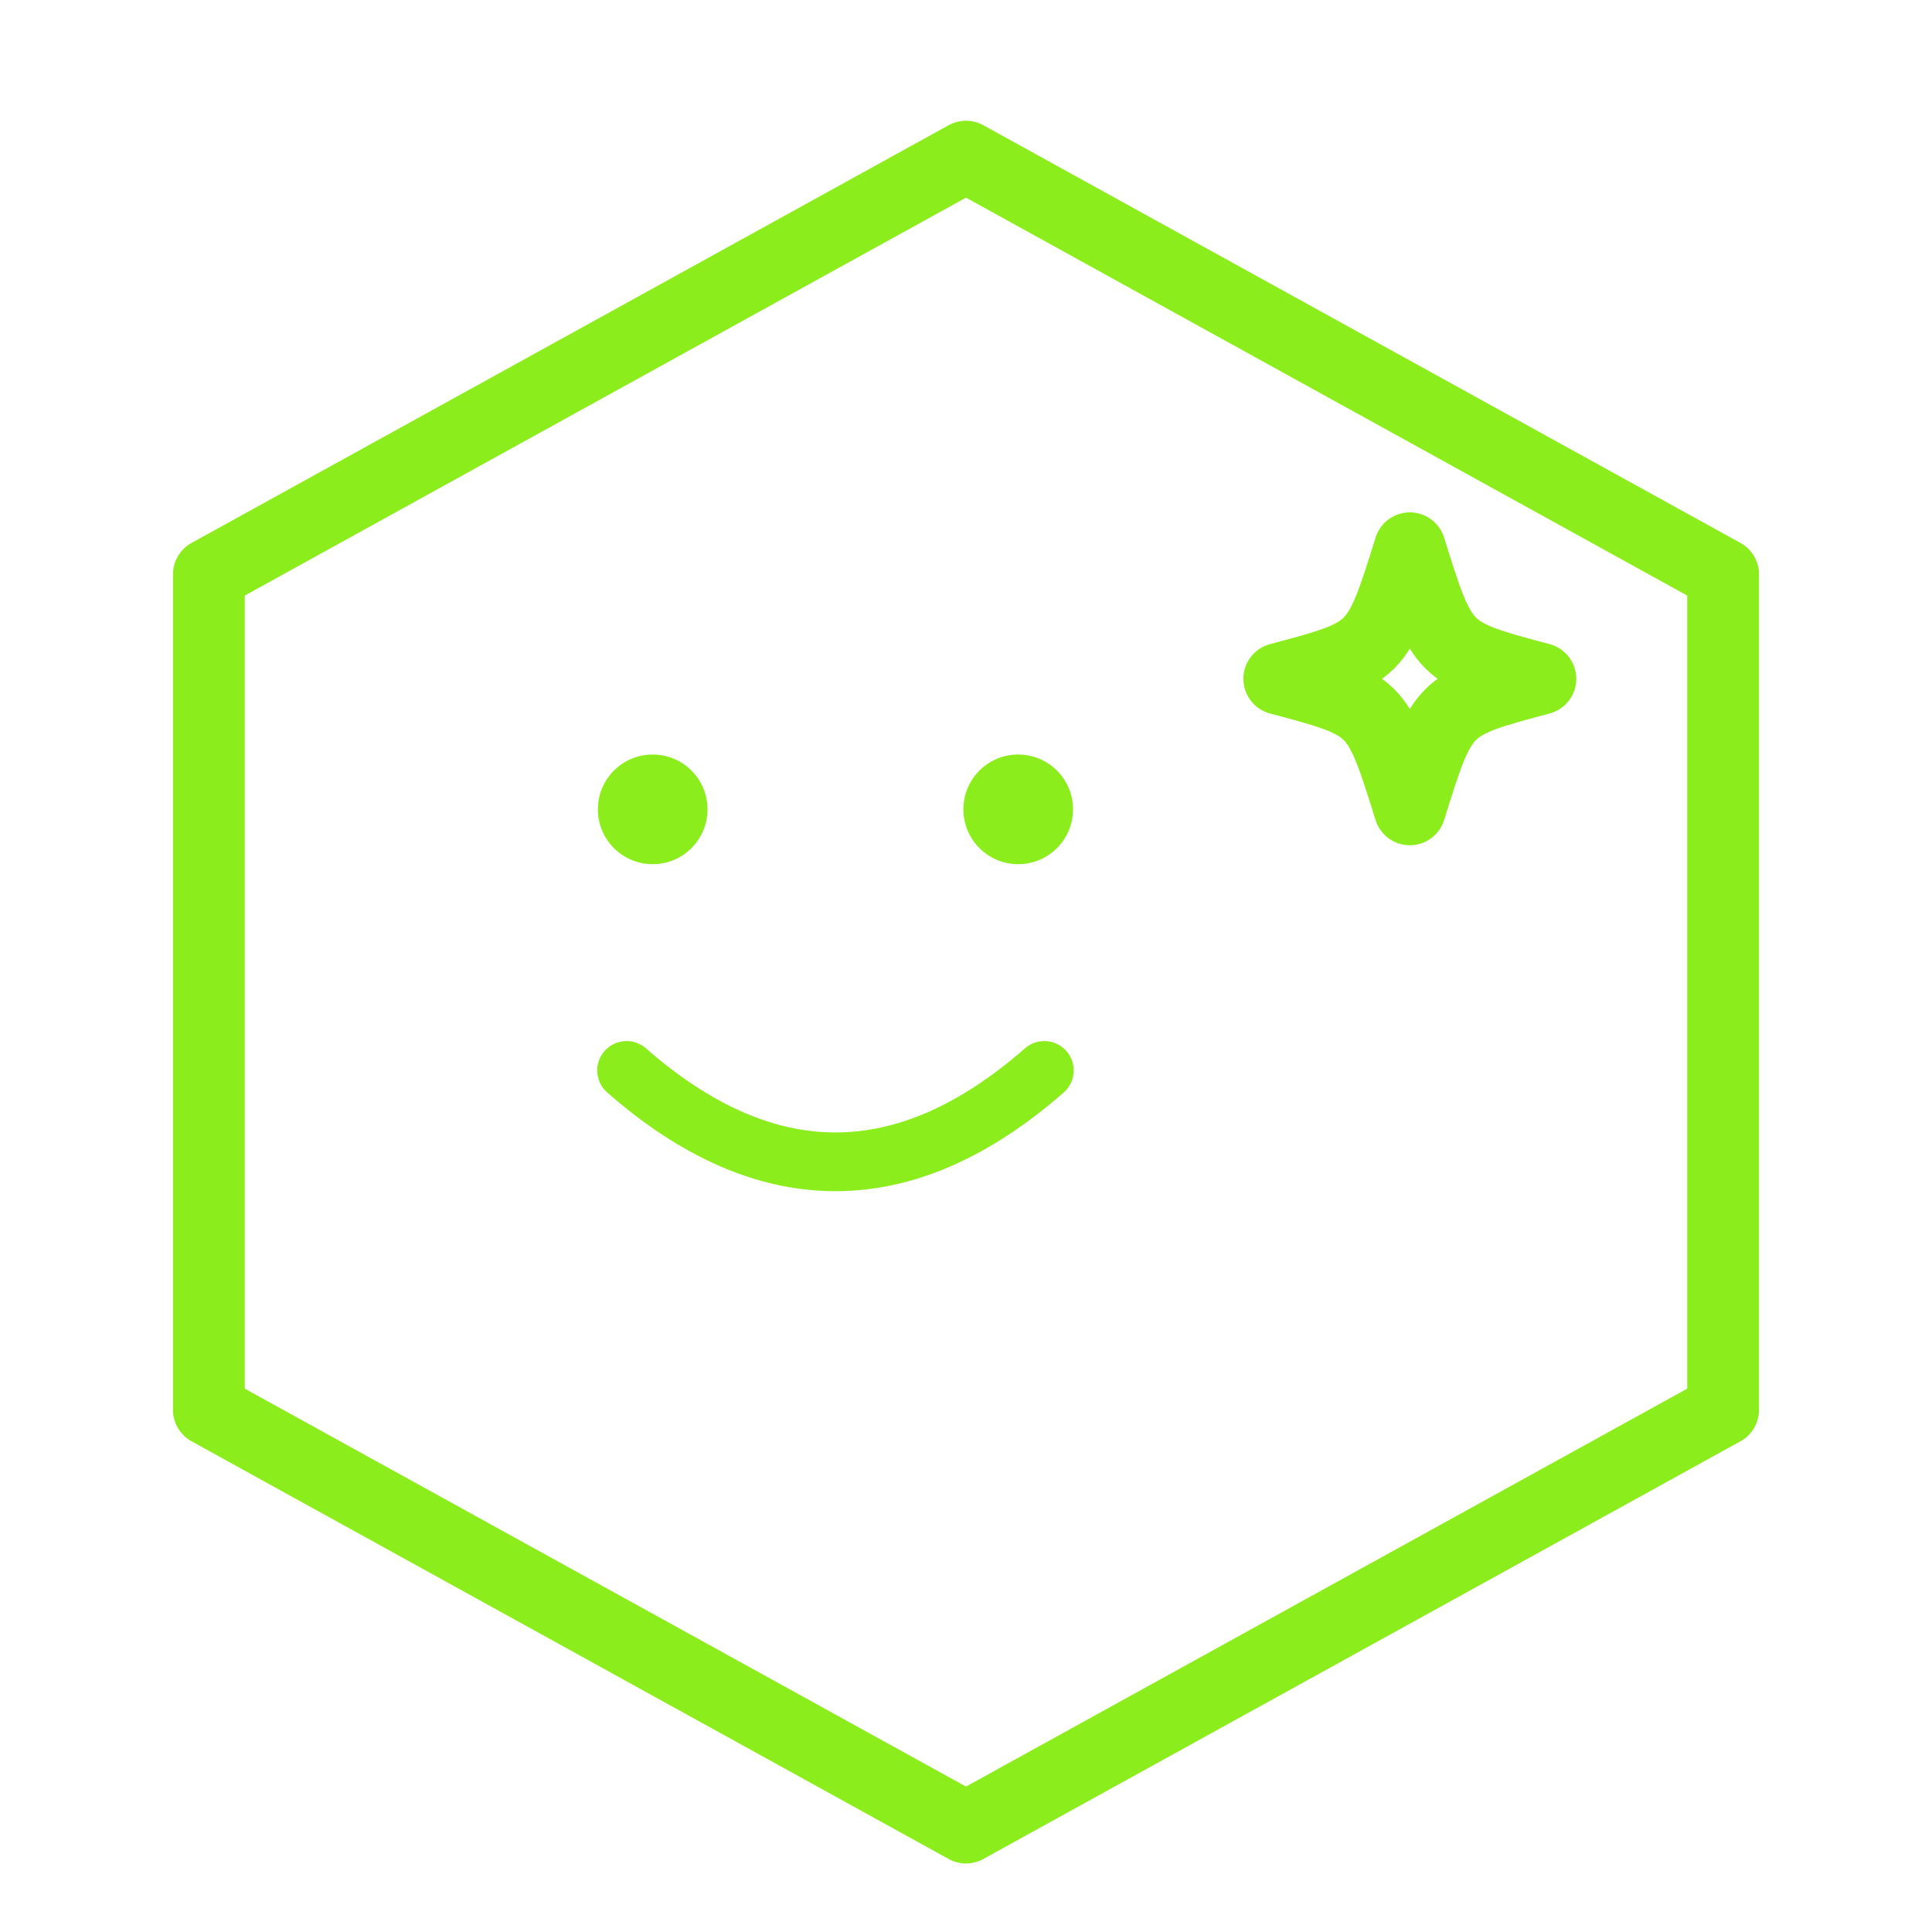
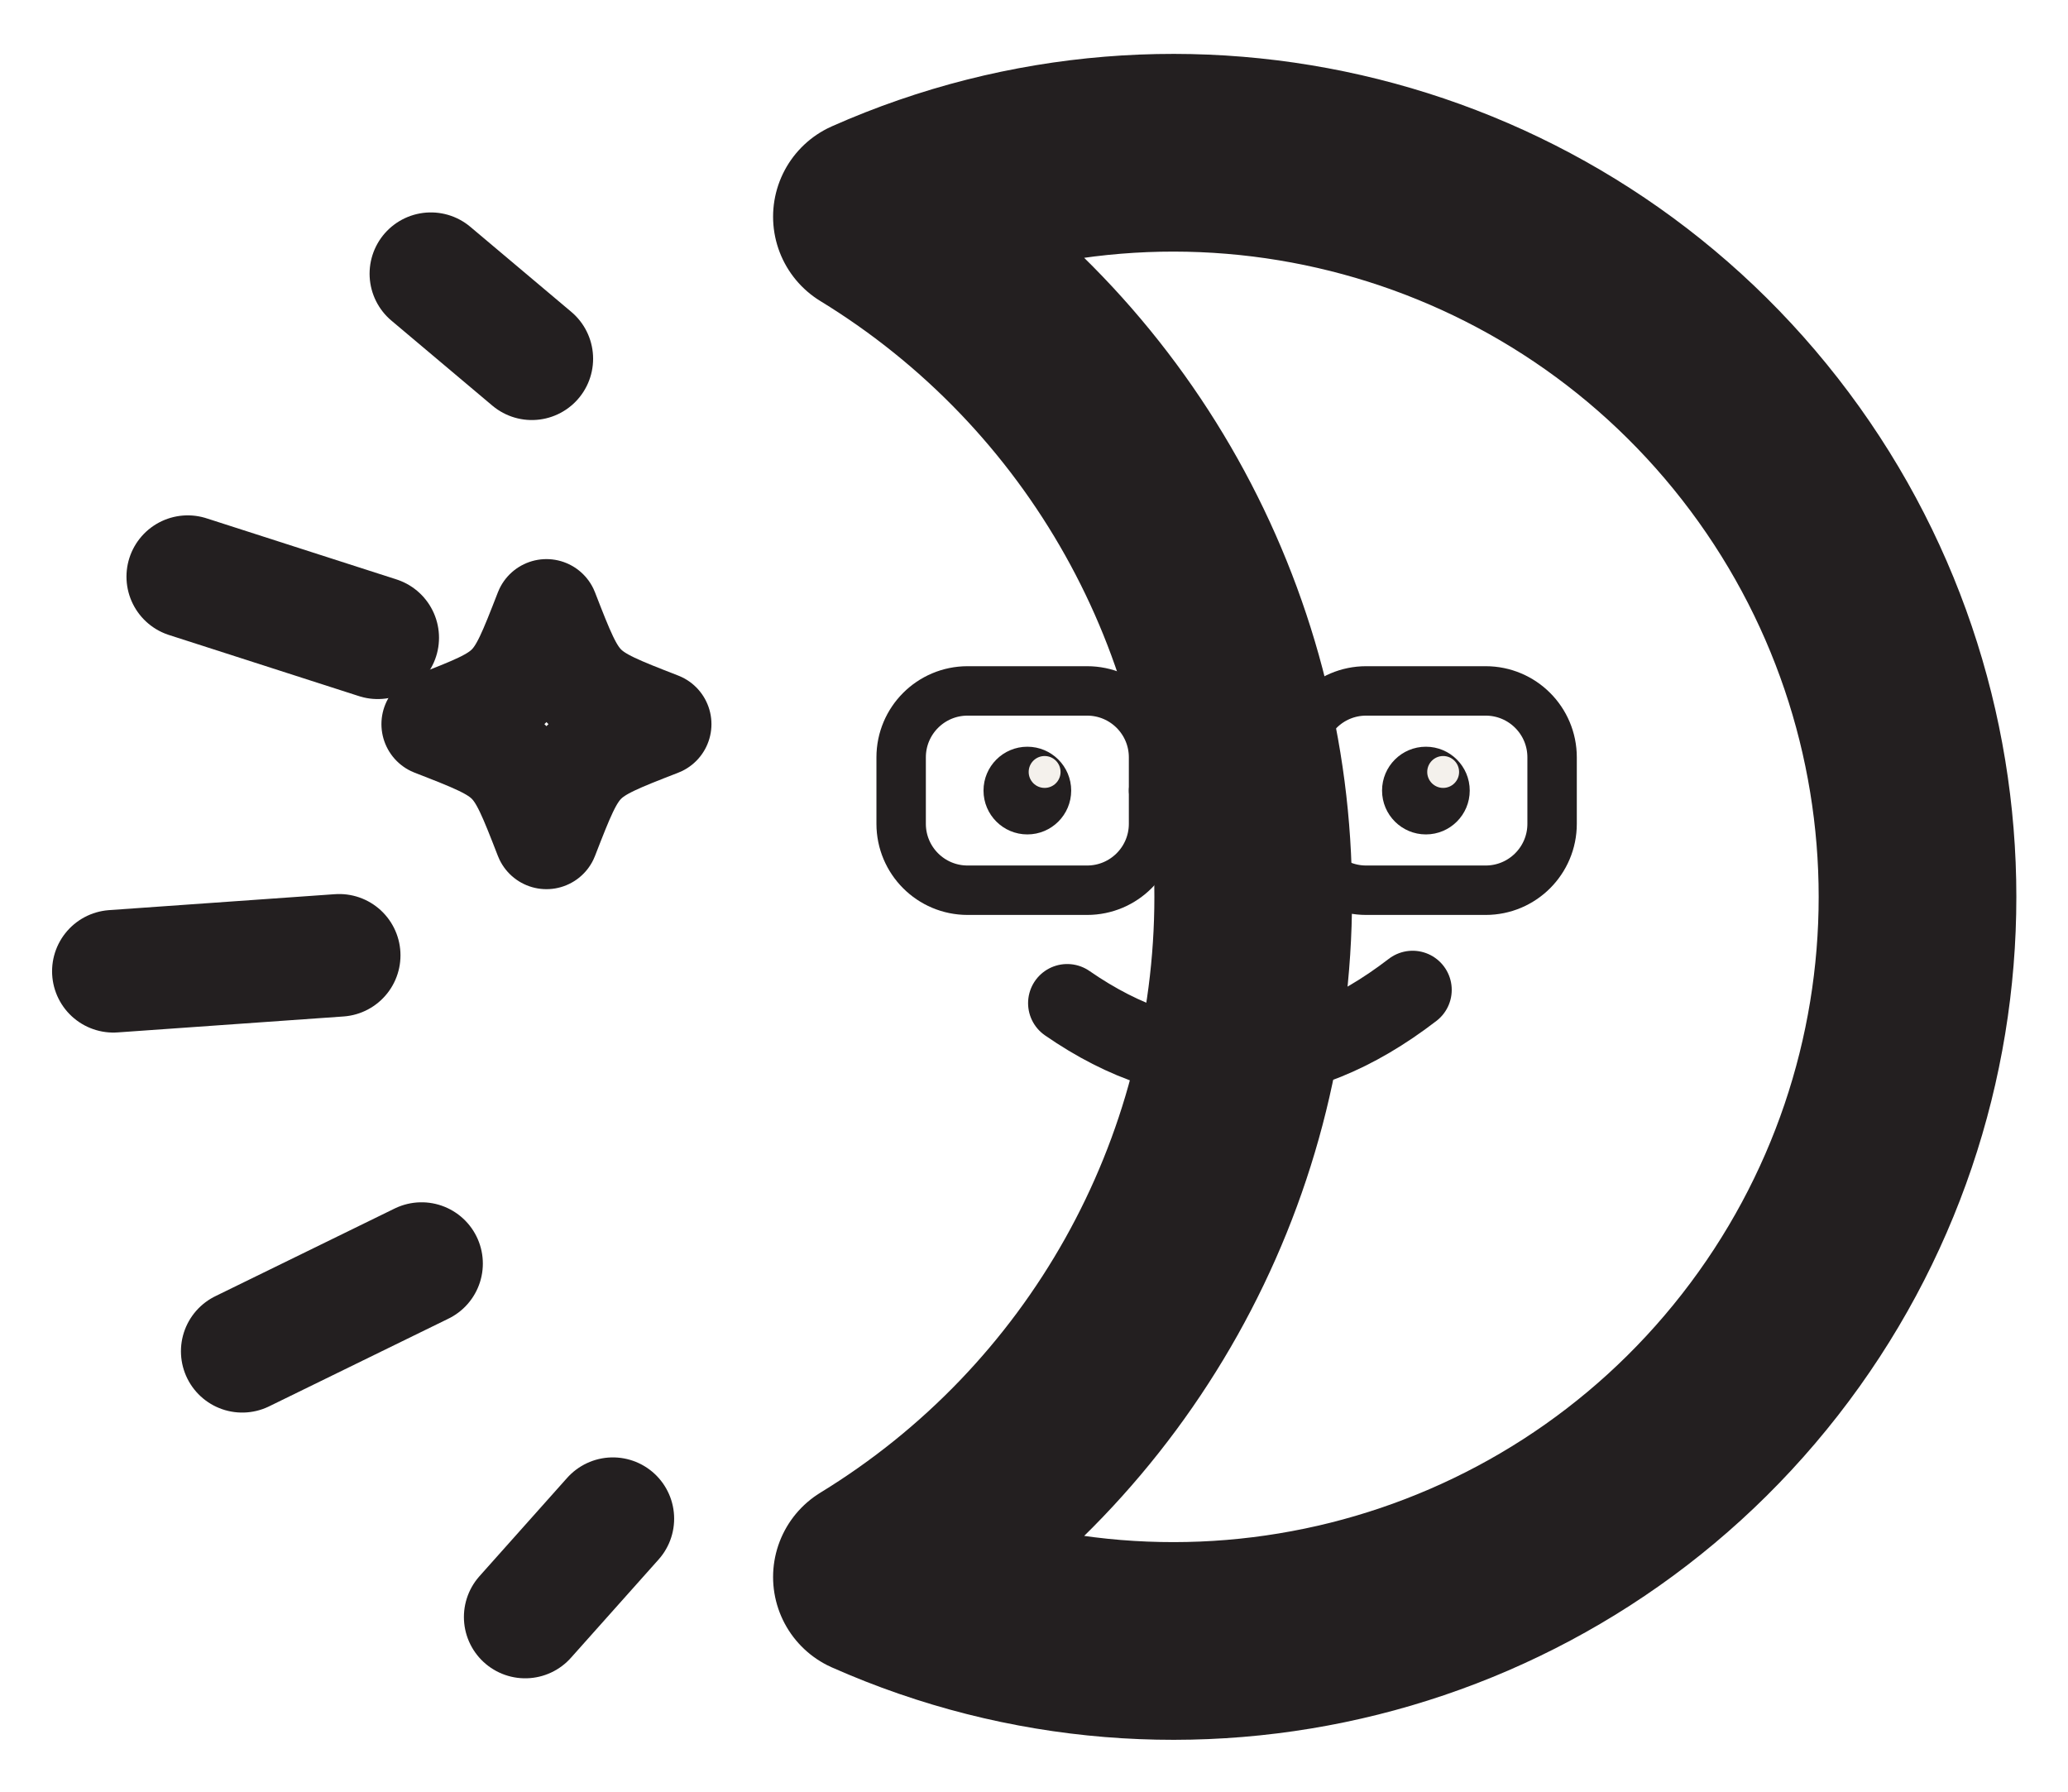
- <svg xmlns="http://www.w3.org/2000/svg" viewBox="0 0 148 148">
-   <path d="M74 12 L132 44 L132 108 L74 140 L16 108 L16 44 Z" fill="none" stroke="#8BED1C" stroke-width="5.5" stroke-linejoin="round" stroke-linecap="round" />
-   <circle cx="50" cy="62" r="4.2" fill="#8BED1C" />
-   <circle cx="78" cy="62" r="4.2" fill="#8BED1C" />
-   <path d="M48 82 Q64 96 80 82" fill="none" stroke="#8BED1C" stroke-width="4.5" stroke-linecap="round" />
-   <path d="M108 42 C110.5 50 110.5 50 118 52 C110.5 54 110.5 54 108 62 C105.5 54 105.5 54 98 52 C105.5 50 105.5 50 108 42 Z" fill="none" stroke="#8BED1C" stroke-width="5.5" stroke-linejoin="round" stroke-linecap="round" />
+ <svg xmlns="http://www.w3.org/2000/svg" viewBox="-30.333 6.5 155.667 134.833">
+   <path d="M15.8 120.8 L9.2 128.2" fill="none" stroke="#231F20" stroke-width="9.226" stroke-linejoin="round" stroke-linecap="round" />
+   <path d="M1.4 101.6 L-12.1 108.2" fill="none" stroke="#231F20" stroke-width="9.226" stroke-linejoin="round" stroke-linecap="round" />
+   <path d="M-4.8 78.4 L-21.8 79.6" fill="none" stroke="#231F20" stroke-width="9.226" stroke-linejoin="round" stroke-linecap="round" />
+   <path d="M-1.9 54.5 L-16.2 49.9" fill="none" stroke="#231F20" stroke-width="9.226" stroke-linejoin="round" stroke-linecap="round" />
+   <path d="M9.7 33.5 L2.1 27.1" fill="none" stroke="#231F20" stroke-width="9.226" stroke-linejoin="round" stroke-linecap="round" />
+   <g transform="translate(116 0) scale(-1 1)">
+     <path d="M80.70 22.81 A56 56 0 1 0 80.70 125.19 A60 60 0 0 1 80.70 22.81 Z" fill="none" stroke="#231F20" stroke-width="14.88" stroke-linejoin="round" stroke-linecap="round" />
+     <rect x="29.5" y="58.5" width="19" height="15" rx="5" fill="none" stroke="#231F20" stroke-width="3.72" />
+     <rect x="59.5" y="58.5" width="19" height="15" rx="5" fill="none" stroke="#231F20" stroke-width="3.72" />
+     <path d="M48.5 66 Q54.0 67.5 59.5 66" fill="none" stroke="#231F20" stroke-width="3.72" stroke-linejoin="round" stroke-linecap="round" />
+     <circle cx="39" cy="66" r="3.3" fill="#231F20" />
+     <circle cx="37.7" cy="64.6" r="1.2" fill="#F4F1EC" />
+     <circle cx="69" cy="66" r="3.3" fill="#231F20" />
+     <circle cx="67.7" cy="64.6" r="1.2" fill="#F4F1EC" />
+     <path d="M40 81 Q53 91 66 82" fill="none" stroke="#231F20" stroke-width="5.89" stroke-linejoin="round" stroke-linecap="round" />
+   </g>
+   <path d="M10.8 52.5 C13.18 58.62 13.18 58.62 19.3 61 C13.18 63.38 13.18 63.38 10.8 69.5 C8.42 63.38 8.42 63.38 2.3 61 C8.42 58.62 8.42 58.62 10.8 52.5 Z" fill="none" stroke="#231F20" stroke-width="7.842" stroke-linejoin="round" stroke-linecap="round" />
</svg>
